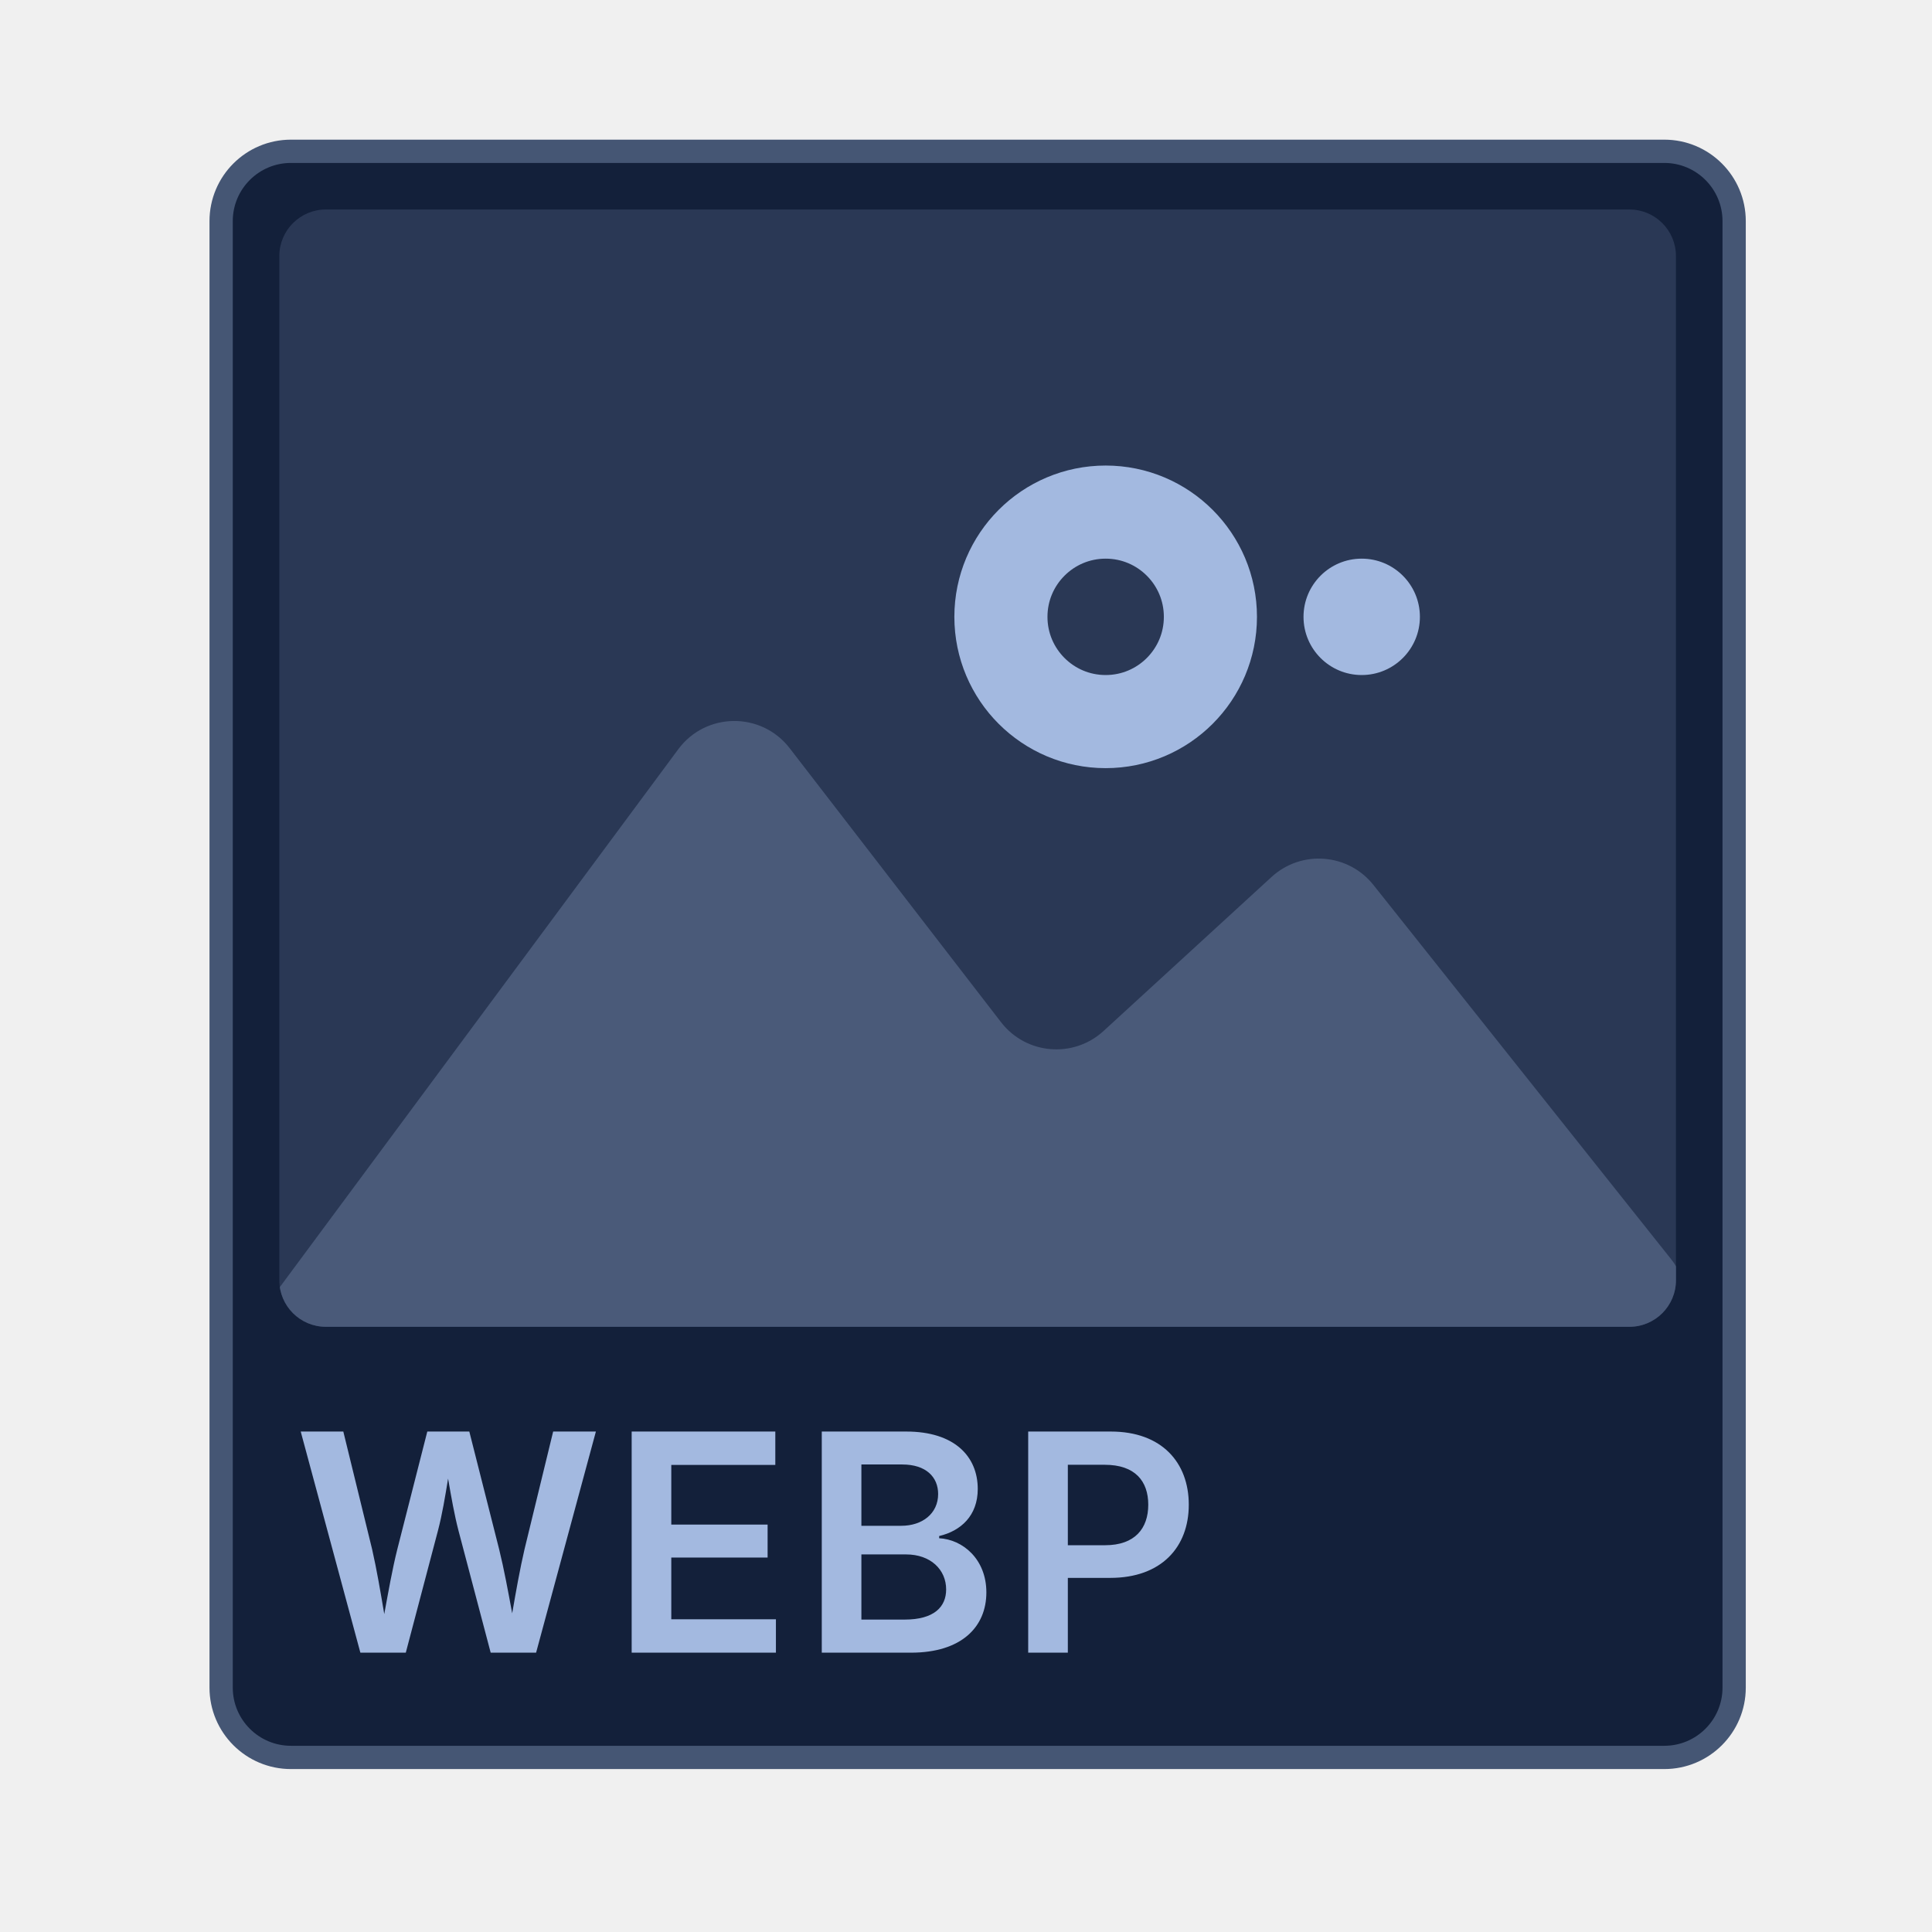
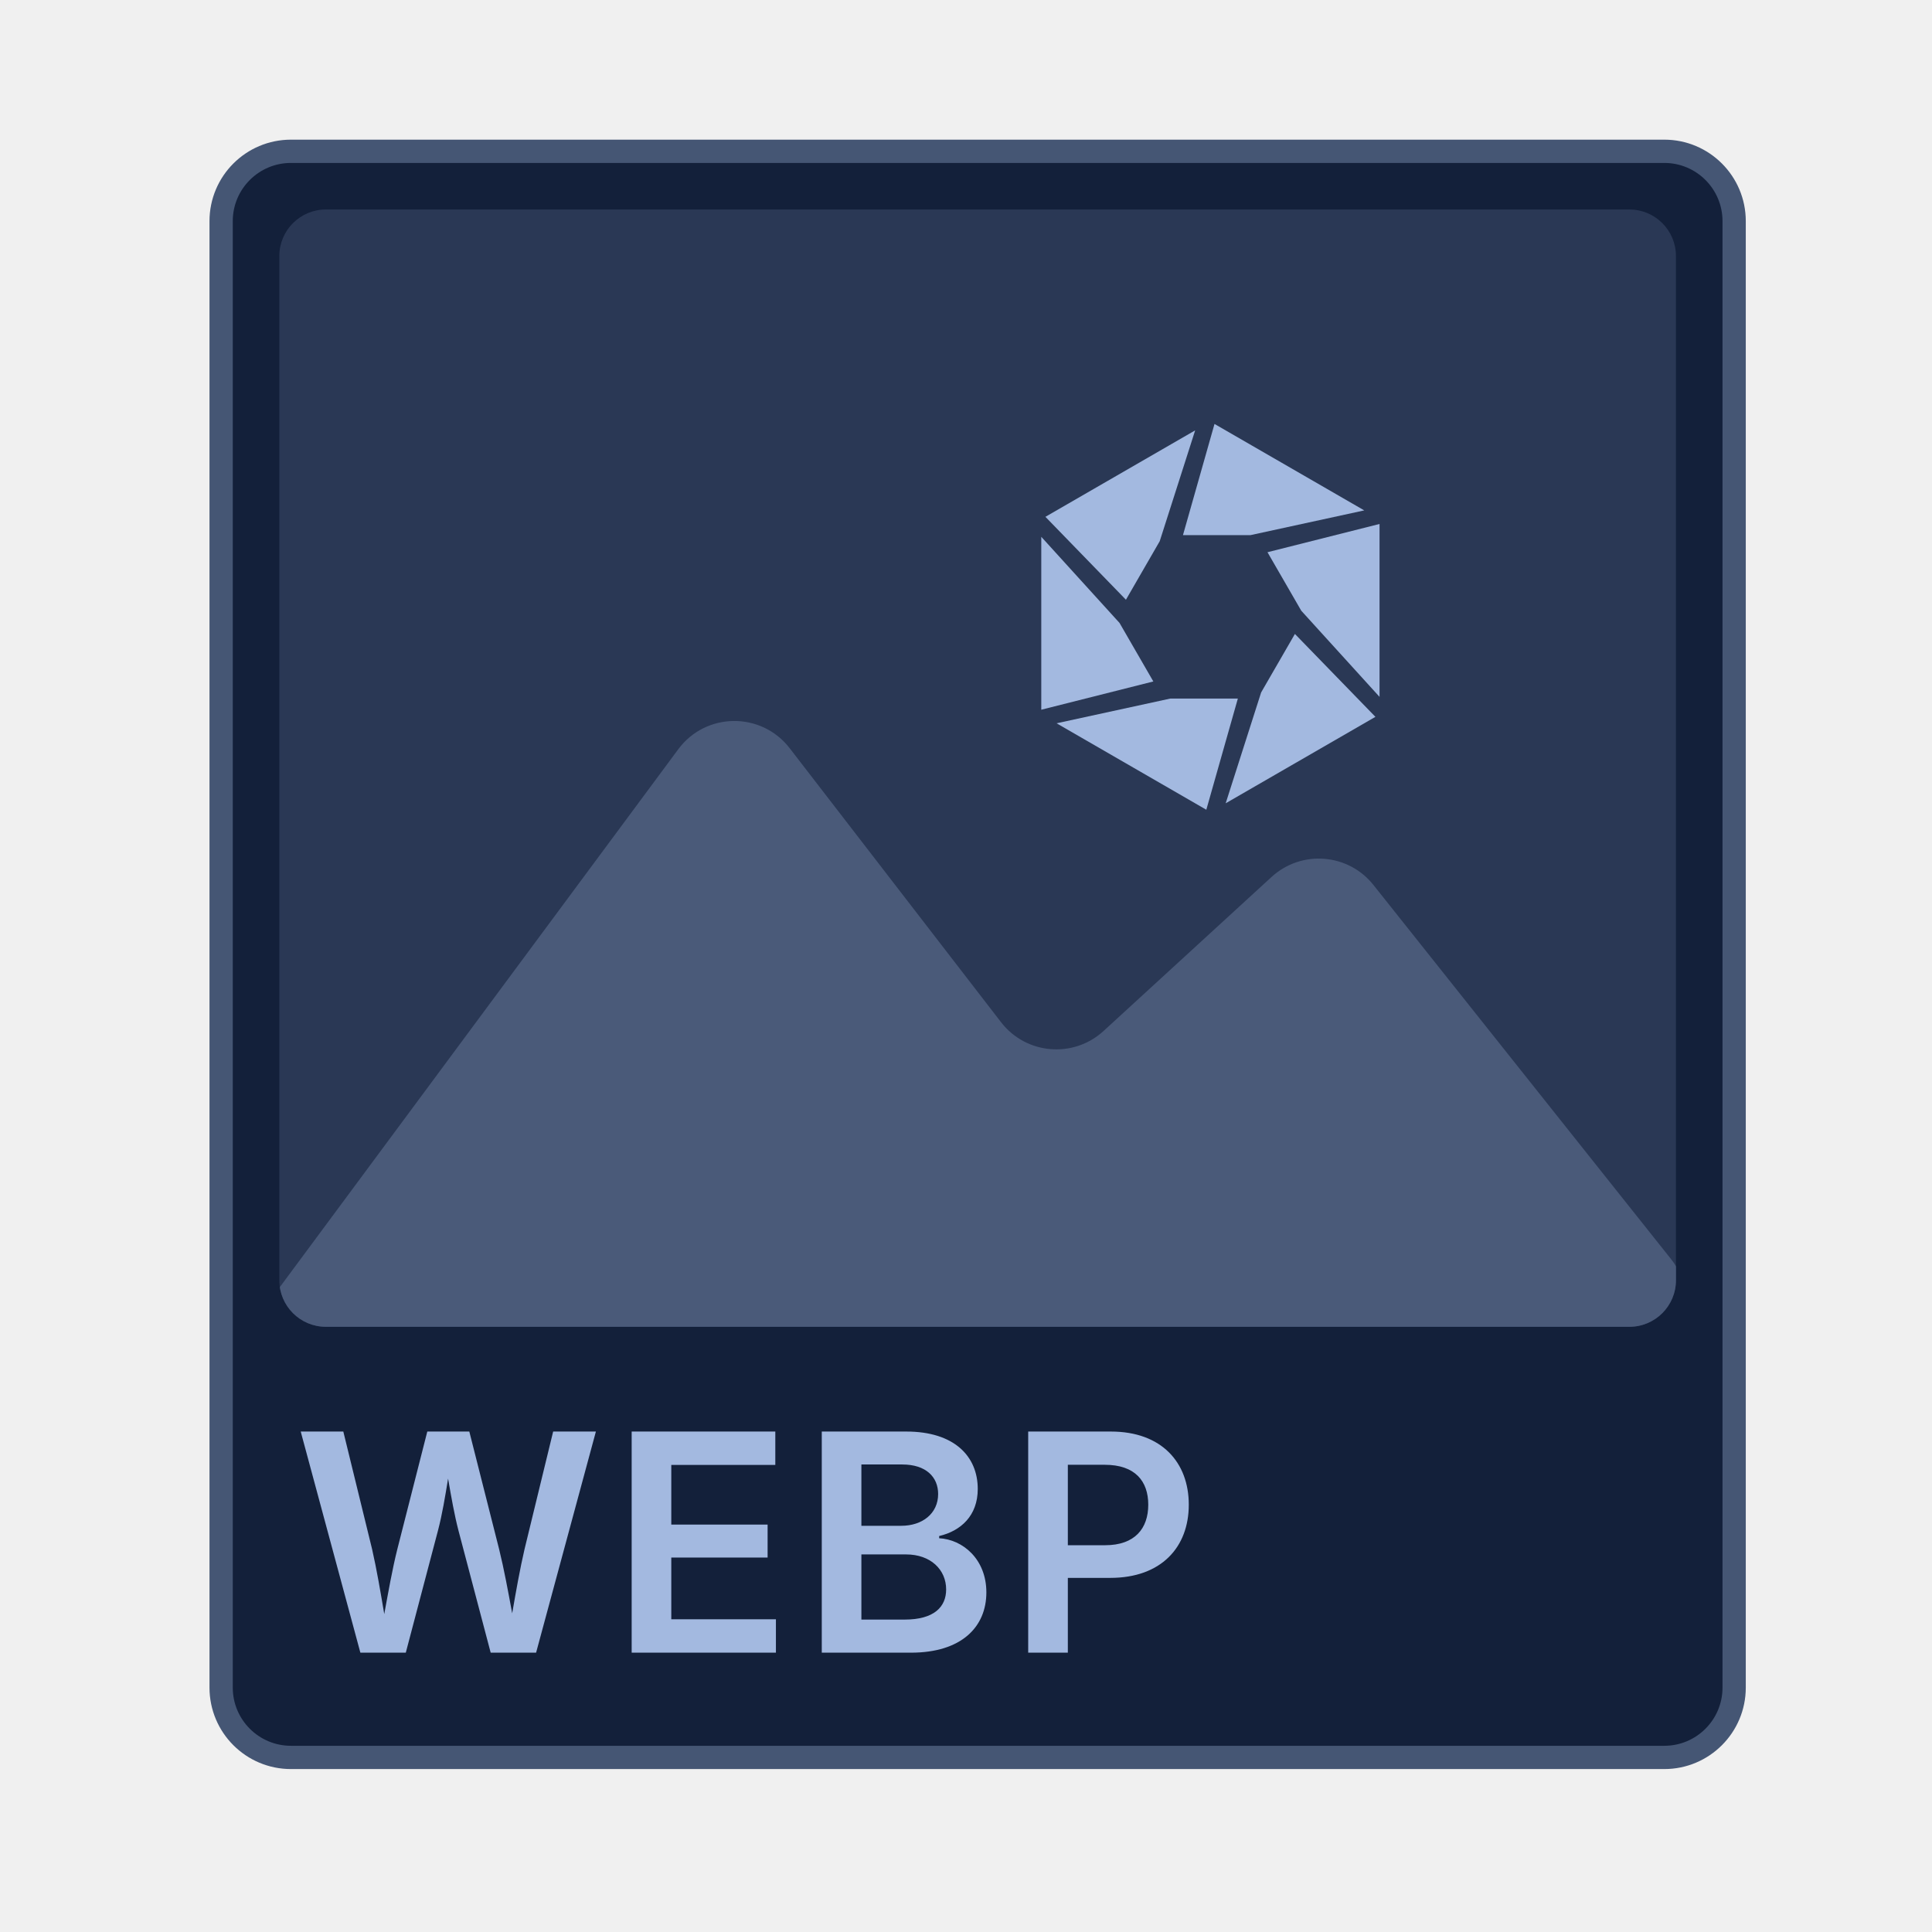
<svg xmlns="http://www.w3.org/2000/svg" viewBox="0 0 83 83" fill="none" role="img" aria-label="WEBP file icon">
  <rect x="9.5" y="6.5" width="65" height="69" rx="3" fill="#13203A" stroke="#455674" />
  <rect x="12" y="9" width="60" height="48" rx="2" fill="#2A3855" />
  <mask id="m20955584" style="mask-type:alpha" maskUnits="userSpaceOnUse" x="12" y="9" width="60" height="48">
    <rect x="12" y="9" width="60" height="48" rx="2" fill="#fff" />
  </mask>
  <g mask="url(#m20955584)">
    <path d="M29.138 32.189L11.835 55.547C11.614 55.846 11.454 56.186 11.363 56.547C10.922 58.314 12.238 60.033 14.059 60.067L63.005 60.991C63.333 60.997 63.659 60.949 63.971 60.85L70.352 58.82C72.354 58.183 73.098 55.738 71.79 54.093L59.003 38.018C57.92 36.657 55.91 36.499 54.628 37.674L47.408 44.293C46.112 45.48 44.078 45.305 43.005 43.914L33.924 32.142C32.708 30.566 30.323 30.589 29.138 32.189Z" fill="#4A5A79" />
  </g>
-   <circle cx="47.5" cy="26.5" r="4.5" stroke-width="4" stroke="#A3B9E0" />
-   <circle cx="58.5" cy="26.5" r="2.5" fill="#A3B9E0" />
+   <path d="M52.176 18.213L58.609 21.927L53.724 22.989L50.821 22.989Z" fill="#A3B9E0" />
+   <path d="M59.266 22.510L59.266 29.938L55.904 26.238L54.452 23.724Z" fill="#A3B9E0" />
+   <path d="M59.089 30.796L52.656 34.510L54.179 29.748L55.630 27.235Z" fill="#A3B9E0" />
+   <path d="M51.824 34.787L45.391 31.073L50.277 30.011L53.179 30.011Z" fill="#A3B9E0" />
+   <path d="M44.734 30.490L44.734 23.062L48.096 26.762L49.548 29.276Z" fill="#A3B9E0" />
+   <path d="M44.912 22.203L51.345 18.489L49.822 23.251L48.371 25.765Z" fill="#A3B9E0" />
  <path d="M15.482 71.0H17.433L18.816 65.753C19.001 65.045 19.122 64.305 19.25 63.521C19.39 64.337 19.524 65.09 19.696 65.753L21.08 71.0H23.031L25.6 61.5H23.764L22.534 66.556C22.336 67.41 22.164 68.38 22.004 69.31C21.832 68.38 21.654 67.41 21.443 66.556L20.162 61.5H18.357L17.069 66.556C16.853 67.417 16.681 68.399 16.508 69.342C16.349 68.399 16.183 67.417 15.986 66.556L14.749 61.5H12.919ZM27.137 71.0H33.334V69.565H28.839V66.913H32.977V65.498H28.839V62.935H33.308V61.5H27.137ZM35.304 71.0H39.136C41.31 71.0 42.375 69.891 42.375 68.411C42.375 66.977 41.355 66.135 40.347 66.084V65.989C41.272 65.772 42.005 65.121 42.005 63.967C42.005 62.558 40.991 61.5 38.938 61.5H35.304ZM37.006 69.578V66.779H38.925C39.984 66.779 40.647 67.436 40.647 68.284C40.647 69.036 40.124 69.578 38.868 69.578ZM37.006 65.549V62.915H38.76C39.78 62.915 40.303 63.451 40.303 64.184C40.303 65.026 39.62 65.549 38.721 65.549ZM44.172 71.0H45.875V67.787H47.698C49.892 67.787 51.071 66.467 51.071 64.643C51.071 62.833 49.911 61.5 47.724 61.5H44.172ZM45.875 66.384V62.928H47.462C48.763 62.928 49.33 63.63 49.33 64.643C49.33 65.657 48.763 66.384 47.475 66.384Z" fill="#A3B9E0" />
</svg>
